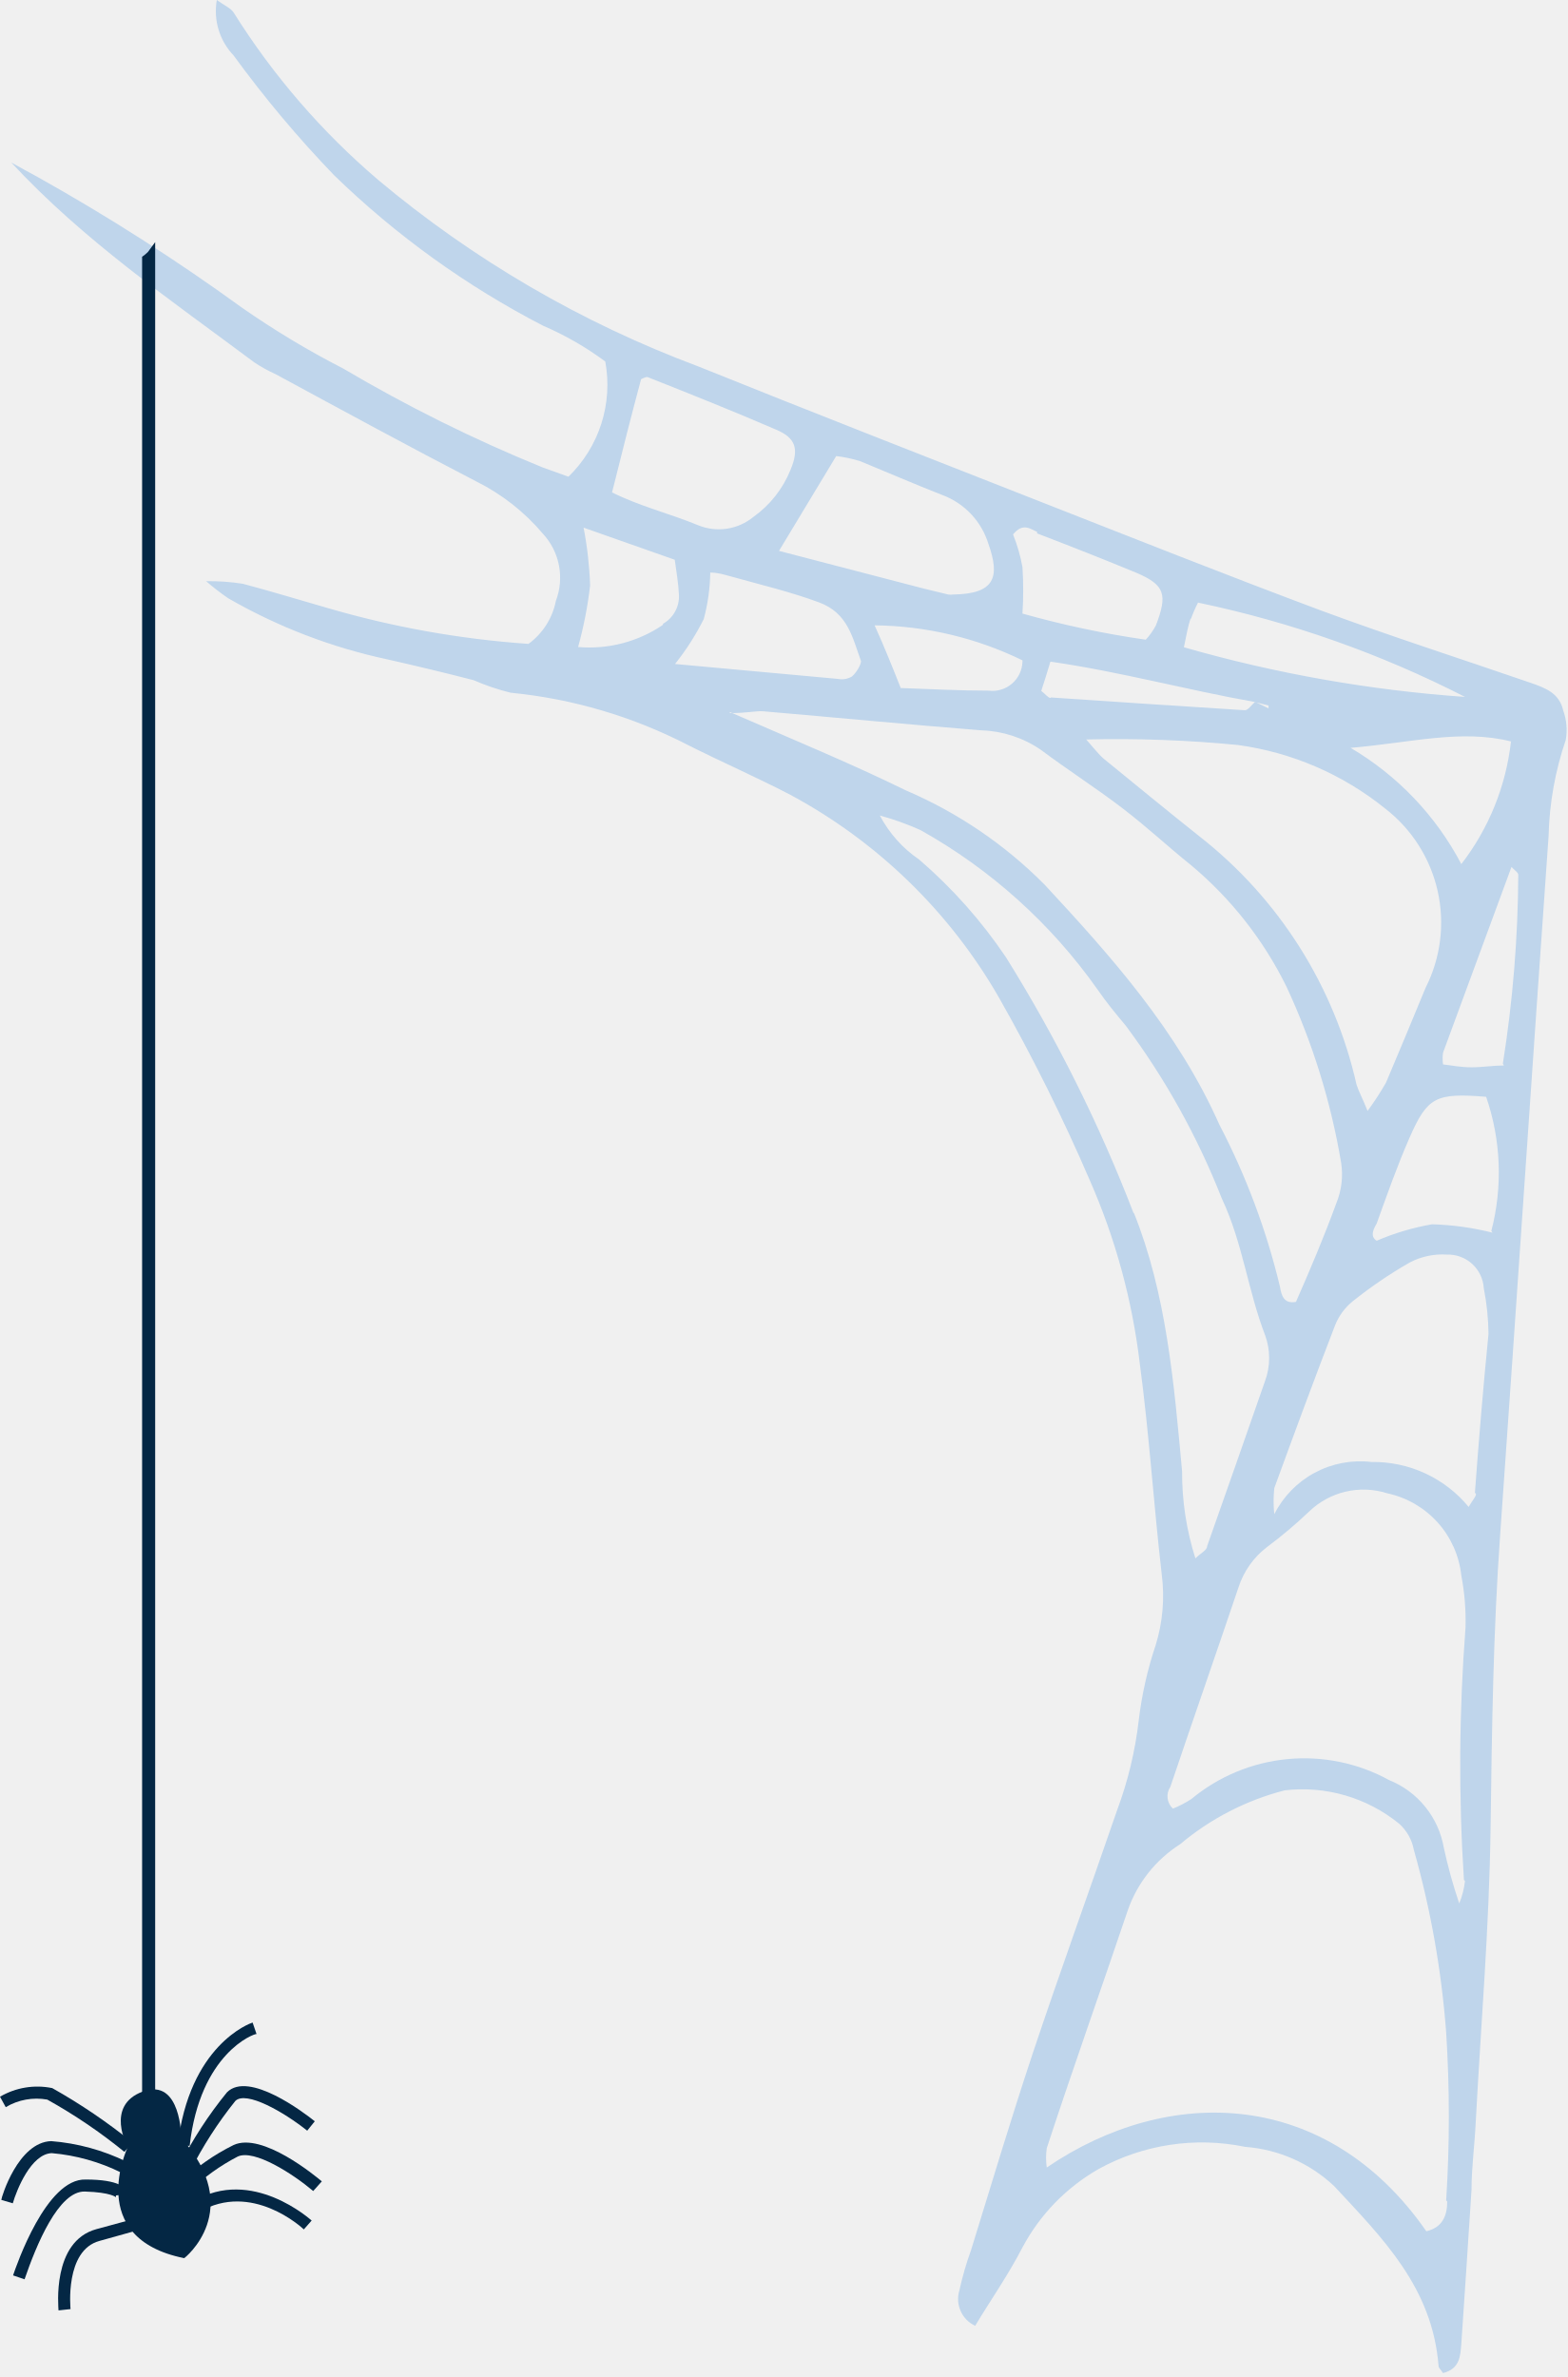
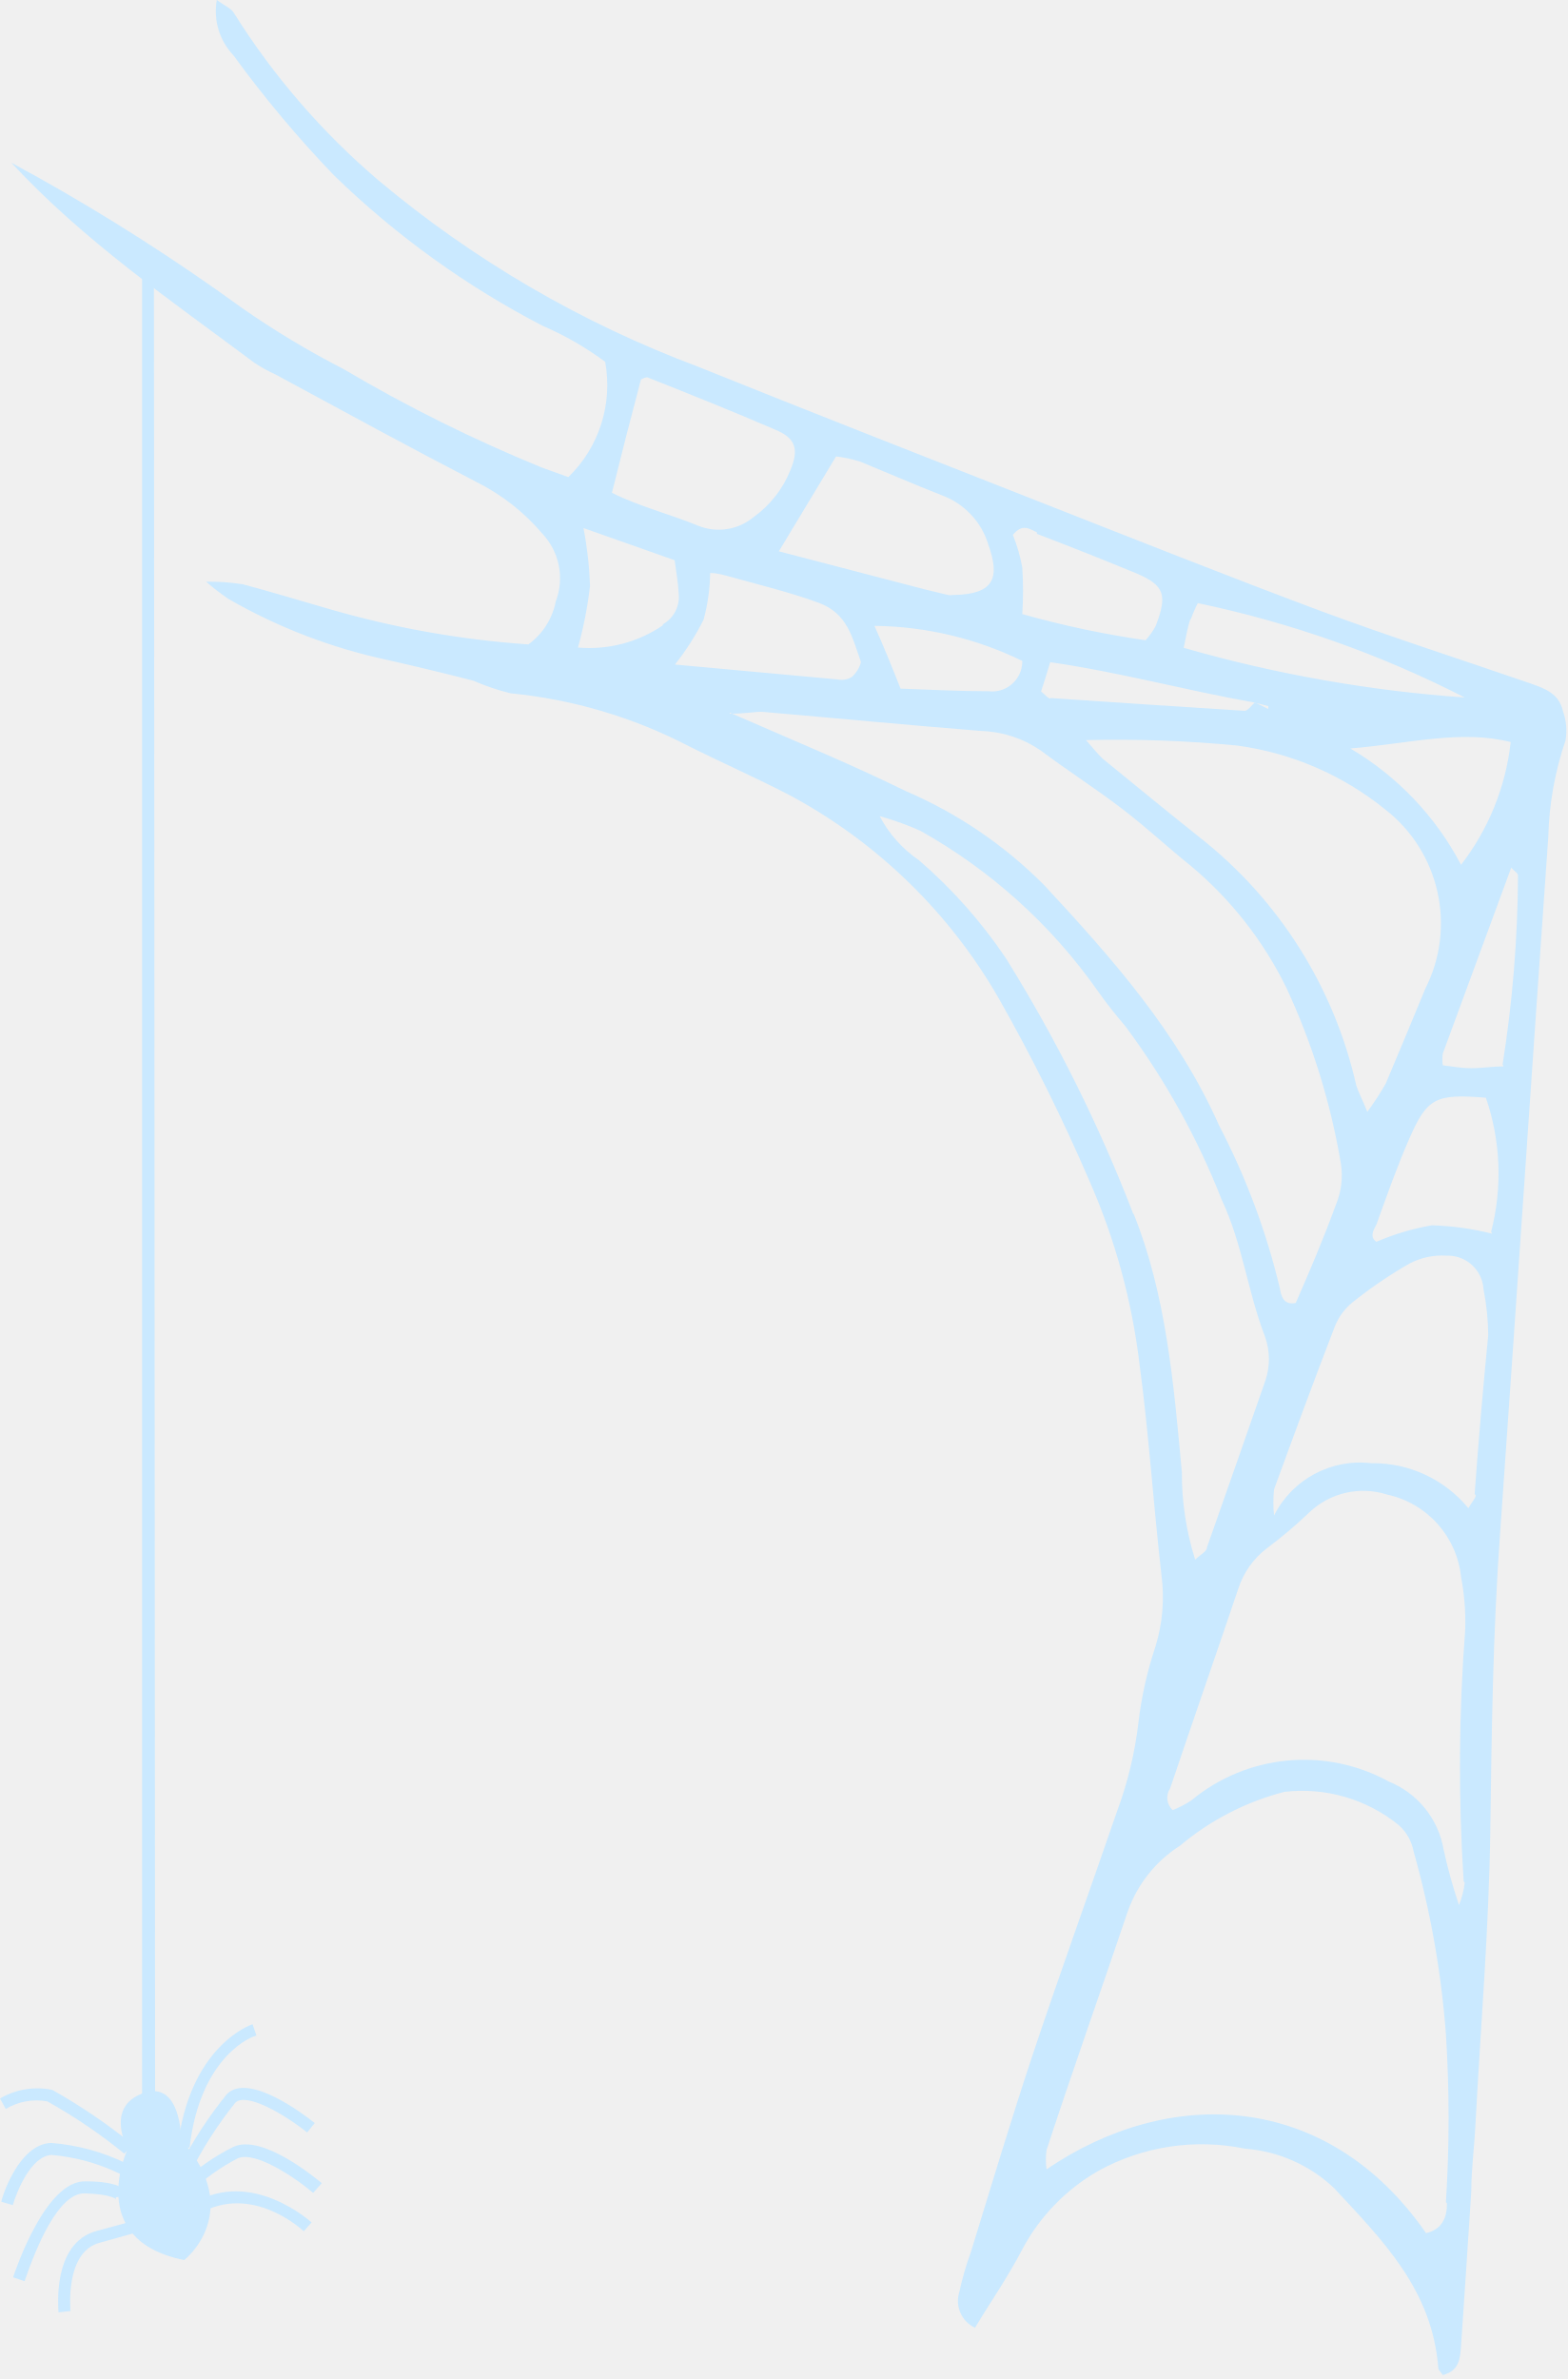
- <svg xmlns="http://www.w3.org/2000/svg" width="60" height="91" viewBox="0 0 60 91" fill="none">
-   <g clip-path="url(#clip0_2998:165)">
-     <path fill-rule="evenodd" clip-rule="evenodd" d="M59.84 27.2C59.69 26.52 59.13 26.33 58.59 26.14C55.92 25.22 53.24 24.36 50.59 23.38C46.95 22.02 43.33 20.58 39.71 19.16C35.38 17.46 31.06 15.77 26.71 14.02C22.258 12.355 18.122 9.944 14.48 6.89C12.321 5.051 10.457 2.893 8.95 0.49C8.84 0.31 8.6 0.22 8.3 0C8.233 0.379 8.256 0.768 8.367 1.136C8.478 1.505 8.674 1.842 8.94 2.12C10.117 3.736 11.403 5.27 12.79 6.71C15.16 9.012 17.855 10.953 20.79 12.47C21.634 12.833 22.433 13.292 23.17 13.84C23.317 14.634 23.265 15.453 23.019 16.222C22.773 16.991 22.34 17.688 21.76 18.25L20.76 17.89C18.131 16.818 15.584 15.555 13.14 14.11C11.792 13.419 10.492 12.637 9.25 11.77C6.744 9.951 4.133 8.282 1.43 6.77C1.09 6.58 0.74 6.4 0.43 6.22C3.21 9.22 6.53 11.48 9.73 13.87C9.993 14.046 10.271 14.2 10.56 14.33C13.11 15.71 15.66 17.1 18.23 18.43C19.207 18.916 20.075 19.596 20.78 20.43C21.095 20.769 21.308 21.189 21.397 21.644C21.485 22.098 21.445 22.568 21.28 23C21.151 23.663 20.776 24.253 20.23 24.65C17.628 24.47 15.053 24.011 12.55 23.28C11.47 22.97 10.39 22.64 9.3 22.35C8.834 22.276 8.362 22.243 7.89 22.25C8.158 22.482 8.438 22.699 8.73 22.9C10.637 24 12.706 24.793 14.86 25.25C15.96 25.5 17.05 25.76 18.13 26.04C18.589 26.24 19.064 26.401 19.55 26.52C21.916 26.751 24.217 27.43 26.33 28.52C27.62 29.17 28.95 29.75 30.24 30.42C33.58 32.212 36.352 34.903 38.24 38.19C39.527 40.458 40.689 42.795 41.72 45.19C42.698 47.416 43.342 49.775 43.63 52.19C43.99 54.87 44.16 57.57 44.47 60.26C44.59 61.173 44.511 62.1 44.24 62.98C43.924 63.918 43.707 64.887 43.59 65.87C43.453 67.046 43.175 68.201 42.76 69.31C41.69 72.42 40.57 75.51 39.53 78.62C38.7 81.12 37.95 83.62 37.17 86.15C36.989 86.646 36.842 87.154 36.73 87.67C36.646 87.932 36.66 88.216 36.771 88.469C36.881 88.721 37.08 88.924 37.33 89.04C37.93 88.04 38.6 87.09 39.14 86.04C39.808 84.786 40.817 83.746 42.05 83.04C43.762 82.096 45.755 81.794 47.67 82.19C48.942 82.286 50.142 82.816 51.07 83.69C52.93 85.69 54.84 87.58 55.07 90.59C55.07 90.65 55.14 90.7 55.24 90.85C55.9 90.68 55.9 90.18 55.94 89.73C56.08 87.73 56.2 85.8 56.33 83.84C56.33 82.98 56.45 82.12 56.49 81.27C56.69 77.51 57.01 73.75 57.06 69.98C57.11 66.21 57.16 62.46 57.43 58.71C58.06 49.81 58.65 40.91 59.28 32.01C59.311 30.754 59.533 29.509 59.94 28.32C60.004 27.944 59.97 27.558 59.84 27.2ZM57.84 28.39C57.648 30.098 56.991 31.72 55.94 33.08C54.969 31.231 53.5 29.689 51.7 28.63C53.99 28.44 55.94 27.9 57.86 28.39H57.84ZM47.38 28.52C49.446 28.8 51.397 29.641 53.02 30.95C54.038 31.735 54.75 32.852 55.033 34.106C55.316 35.36 55.152 36.674 54.57 37.82C54.07 39.03 53.57 40.24 53.06 41.44C52.846 41.818 52.609 42.181 52.35 42.53C52.16 42.05 52.01 41.78 51.93 41.53C51.084 37.767 48.965 34.411 45.93 32.03C44.67 31.03 43.46 30.03 42.23 29.03C42.05 28.87 41.9 28.67 41.58 28.31C43.516 28.263 45.453 28.333 47.38 28.52V28.52ZM40.22 26.72C40.12 26.72 40.03 26.58 39.86 26.45C39.97 26.13 40.07 25.78 40.21 25.33C42.86 25.71 45.41 26.41 48.01 26.87L48.56 27.01C48.56 27.01 48.56 27.08 48.56 27.12L48.05 26.87C47.91 26.98 47.77 27.2 47.65 27.19C45.15 27.03 42.68 26.87 40.22 26.7V26.72ZM45.58 23.72C45.659 23.498 45.753 23.28 45.86 23.07C49.412 23.812 52.85 25.026 56.08 26.68C52.437 26.424 48.831 25.787 45.32 24.78C45.42 24.28 45.48 23.97 45.58 23.66V23.72ZM39.7 20.42C40.98 20.91 42.27 21.42 43.53 21.94C44.59 22.4 44.7 22.76 44.25 23.94C44.144 24.14 44.013 24.324 43.86 24.49C42.266 24.261 40.69 23.927 39.14 23.49C39.178 22.897 39.178 22.303 39.14 21.71C39.062 21.282 38.942 20.863 38.78 20.46C39.16 19.99 39.45 20.26 39.7 20.36V20.42ZM39.14 25.34C39.134 25.5 39.095 25.658 39.025 25.802C38.955 25.946 38.856 26.074 38.733 26.178C38.611 26.281 38.468 26.358 38.315 26.403C38.161 26.448 37.999 26.461 37.84 26.44C36.72 26.44 35.61 26.38 34.48 26.34C34.14 25.48 33.83 24.71 33.48 23.94C35.443 23.961 37.376 24.419 39.14 25.28V25.34ZM32.94 17.66C33.94 18.07 35.02 18.54 36.07 18.95C36.49 19.106 36.868 19.357 37.175 19.683C37.482 20.009 37.709 20.402 37.84 20.83C38.29 22.1 38.08 22.74 36.48 22.76C36.42 22.77 36.359 22.77 36.3 22.76L35.39 22.54L29.82 21.09L32.01 17.46C32.326 17.497 32.637 17.564 32.94 17.66V17.66ZM24.54 14.52C24.54 14.52 24.72 14.41 24.8 14.44C26.44 15.09 28.07 15.74 29.69 16.44C30.46 16.76 30.6 17.18 30.26 17.99C29.968 18.713 29.476 19.338 28.84 19.79C28.549 20.028 28.2 20.183 27.829 20.24C27.458 20.296 27.078 20.251 26.73 20.11C25.64 19.66 24.48 19.38 23.43 18.85C23.82 17.28 24.17 15.9 24.54 14.52ZM25.38 23.92C24.427 24.57 23.279 24.87 22.13 24.77C22.344 23.996 22.498 23.207 22.59 22.41C22.564 21.668 22.481 20.929 22.34 20.2L25.83 21.43C25.89 21.88 25.97 22.32 25.99 22.77C26.002 22.994 25.951 23.216 25.843 23.412C25.735 23.608 25.575 23.77 25.38 23.88V23.92ZM25.84 25.42C26.266 24.887 26.635 24.31 26.94 23.7C27.096 23.119 27.18 22.521 27.19 21.92C27.49 21.92 27.72 22 27.95 22.06C29.09 22.38 30.24 22.65 31.35 23.06C32.46 23.47 32.63 24.4 32.96 25.31C32.96 25.45 32.78 25.76 32.61 25.9C32.447 25.996 32.255 26.028 32.07 25.99L25.84 25.42ZM27.94 27.3C28.61 27.3 28.94 27.21 29.21 27.23C32 27.47 34.79 27.74 37.57 27.96C38.386 27.986 39.178 28.246 39.85 28.71C40.85 29.46 41.93 30.15 42.94 30.92C43.95 31.69 44.69 32.4 45.58 33.11C47.117 34.392 48.368 35.983 49.25 37.78C50.247 39.922 50.95 42.189 51.34 44.52C51.419 45.037 51.357 45.566 51.16 46.05C50.69 47.34 50.16 48.59 49.61 49.84C49.15 49.93 49.05 49.59 49 49.27C48.485 47.113 47.705 45.027 46.68 43.06C45.08 39.46 42.56 36.64 39.99 33.87C38.469 32.336 36.666 31.11 34.68 30.26C32.58 29.23 30.44 28.35 27.94 27.26V27.3ZM43.4 46.46C42.086 43.042 40.448 39.757 38.51 36.65C37.575 35.261 36.458 34.003 35.19 32.91C34.556 32.479 34.038 31.898 33.68 31.22C34.214 31.366 34.735 31.553 35.24 31.78C37.928 33.284 40.245 35.372 42.02 37.89C42.35 38.37 42.72 38.82 43.09 39.26C44.605 41.293 45.843 43.52 46.77 45.88C47.57 47.57 47.77 49.41 48.43 51.12C48.635 51.682 48.635 52.298 48.43 52.86C47.69 54.97 46.96 57.08 46.21 59.19C46.21 59.35 45.97 59.45 45.76 59.66C45.417 58.58 45.245 57.453 45.25 56.32C44.94 52.94 44.65 49.52 43.4 46.42V46.46ZM55.4 84.28C55.4 84.85 55.2 85.28 54.6 85.42C50.8 79.95 44.75 79.79 40.07 82.98C40.035 82.735 40.035 82.485 40.07 82.24C41.07 79.19 42.15 76.16 43.18 73.11C43.547 72.073 44.252 71.19 45.18 70.6C46.342 69.623 47.709 68.919 49.18 68.54C49.956 68.45 50.743 68.515 51.493 68.734C52.244 68.952 52.943 69.318 53.55 69.81C53.847 70.07 54.047 70.422 54.12 70.81C54.767 73.096 55.182 75.441 55.36 77.81C55.496 79.951 55.496 82.099 55.36 84.24L55.4 84.28ZM56.08 72.01C56.047 72.306 55.973 72.595 55.86 72.87C55.623 72.172 55.426 71.46 55.27 70.74C55.171 70.166 54.927 69.627 54.561 69.174C54.196 68.72 53.72 68.368 53.18 68.15C51.992 67.497 50.634 67.216 49.284 67.345C47.934 67.473 46.654 68.004 45.61 68.87C45.386 69.017 45.148 69.141 44.9 69.24C44.787 69.137 44.714 68.996 44.696 68.844C44.677 68.691 44.714 68.537 44.8 68.41C45.66 65.86 46.55 63.32 47.41 60.77C47.609 60.153 47.993 59.612 48.51 59.22C49.07 58.803 49.604 58.352 50.11 57.87C50.5 57.493 50.985 57.229 51.513 57.105C52.041 56.982 52.593 57.005 53.11 57.17C53.853 57.33 54.527 57.721 55.035 58.286C55.544 58.852 55.86 59.564 55.94 60.32C56.066 60.979 56.12 61.65 56.1 62.32C55.852 65.531 55.832 68.756 56.04 71.97L56.08 72.01ZM56.5 57.19C56.5 57.31 56.38 57.41 56.22 57.69C55.769 57.142 55.2 56.703 54.556 56.405C53.912 56.107 53.209 55.959 52.5 55.97C51.75 55.881 50.99 56.025 50.325 56.383C49.659 56.741 49.12 57.295 48.78 57.97C48.745 57.638 48.745 57.302 48.78 56.97C49.54 54.89 50.31 52.8 51.11 50.73C51.252 50.375 51.483 50.061 51.78 49.82C52.47 49.267 53.202 48.769 53.97 48.33C54.407 48.102 54.898 47.998 55.39 48.03C55.747 48.019 56.094 48.148 56.357 48.389C56.62 48.63 56.779 48.964 56.8 49.32C56.914 49.897 56.974 50.482 56.98 51.07C56.78 53.08 56.61 55.12 56.46 57.15L56.5 57.19ZM57.13 47.19C56.374 47 55.599 46.892 54.82 46.87C54.091 46.996 53.379 47.208 52.7 47.5C52.43 47.33 52.58 47.05 52.7 46.84C53.1 45.73 53.49 44.62 53.96 43.55C54.64 42 54.96 41.83 56.89 41.99C57.46 43.643 57.529 45.428 57.09 47.12L57.13 47.19ZM57.57 40.79C57.17 40.79 56.75 40.86 56.33 40.86C55.91 40.86 55.6 40.79 55.24 40.75C55.219 40.601 55.219 40.449 55.24 40.3L57.86 33.19C57.98 33.32 58.12 33.4 58.12 33.49C58.108 35.911 57.91 38.328 57.53 40.72L57.57 40.79Z" fill="#BFD5EB" />
-     <path d="M6.94 81.85C6.94 81.85 6.94 79.53 5.47 80.07C4 80.61 4.89 82.2 4.89 82.2C4.89 82.2 3.22 85.68 7.05 86.45C7.07 86.45 9.39 84.6 6.94 81.85Z" fill="#042744" />
-     <path d="M4.76 82.38C3.837 81.628 2.85 80.959 1.81 80.38C1.262 80.281 0.697 80.384 0.22 80.67L0 80.27C0.603 79.917 1.315 79.799 2 79.94C3.083 80.549 4.114 81.248 5.08 82.03L4.76 82.38Z" fill="#042744" />
-     <path d="M0.49 84.35L0.05 84.22C0.05 84.13 0.69 82.01 1.96 81.97C2.965 82.049 3.945 82.317 4.85 82.76L4.65 83.18C3.815 82.765 2.909 82.51 1.98 82.43C1.19 82.46 0.64 83.83 0.49 84.35Z" fill="#042744" />
-     <path d="M0.94 87.26L0.5 87.11C0.63 86.73 1.77 83.39 3.28 83.44C4.56 83.44 4.87 83.76 4.89 83.99L4.44 84.05C4.434 84.073 4.434 84.097 4.44 84.12C4.44 84.12 4.26 83.93 3.25 83.9C2.24 83.87 1.39 85.95 0.94 87.26Z" fill="#042744" />
-     <path d="M2.24 88.45C2.24 88.34 1.97 85.81 3.69 85.34L5.23 84.92L5.35 85.36L3.81 85.79C2.47 86.15 2.7 88.38 2.7 88.4L2.24 88.45Z" fill="#042744" />
-     <path d="M7.26 82.15H6.8C7.24 78.29 9.57 77.46 9.67 77.43L9.82 77.87C9.73 77.85 7.66 78.6 7.26 82.15Z" fill="#042744" />
-     <path d="M7.28 83.12L6.87 82.9C7.374 81.904 7.984 80.965 8.69 80.1C9.52 79.27 11.64 80.88 12.05 81.21L11.76 81.57C10.86 80.85 9.42 80.03 9.01 80.43C8.341 81.264 7.761 82.165 7.28 83.12V83.12Z" fill="#042744" />
-     <path d="M11.99 83.88C11.21 83.22 9.73 82.27 9.1 82.56C8.431 82.907 7.815 83.349 7.27 83.87L6.94 83.52C7.531 82.954 8.206 82.482 8.94 82.12C10.04 81.61 12.09 83.32 12.32 83.51L11.99 83.88Z" fill="#042744" />
-     <path d="M11.63 85.35C11.55 85.27 9.63 83.51 7.63 84.68L7.4 84.28C9.64 82.93 11.9 84.99 11.93 85.01L11.63 85.35Z" fill="#042744" />
-     <path d="M5.66 9.65C5.592 9.716 5.519 9.777 5.44 9.83V82.72H5.94V9.27L5.66 9.65Z" fill="#042744" />
-   </g>
-   <defs>
-     <clipPath id="clip0_2998:165">
-       <rect width="59.99" height="90.87" fill="white" />
-     </clipPath>
-   </defs>
+ <svg xmlns="http://www.w3.org/2000/svg" fill="none" viewBox="0 0 112 170">
+   <path fill="#CAE9FF" fill-rule="evenodd" d="M111.702 50.813c-.28-1.27-1.326-1.625-2.334-1.98-4.984-1.719-9.986-3.325-14.933-5.156-6.795-2.54-13.552-5.23-20.31-7.884-8.082-3.175-16.146-6.333-24.266-9.602a78.086 78.086 0 0 1-22.83-13.32A51.999 51.999 0 0 1 16.707.915C16.5.58 16.053.411 15.493 0a4.58 4.58 0 0 0 1.195 3.96 81.638 81.638 0 0 0 7.187 8.575 62.852 62.852 0 0 0 14.933 10.76 22.042 22.042 0 0 1 4.443 2.56 9.16 9.16 0 0 1-2.632 8.238l-1.867-.672a108.346 108.346 0 0 1-14.224-7.062 62.356 62.356 0 0 1-7.261-4.371 147.047 147.047 0 0 0-14.598-9.34c-.634-.356-1.288-.692-1.866-1.028 5.19 5.604 11.386 9.826 17.36 14.291.491.33 1.01.617 1.549.86 4.76 2.577 9.52 5.174 14.317 7.659a14.936 14.936 0 0 1 4.76 3.736 4.634 4.634 0 0 1 .934 4.801 4.988 4.988 0 0 1-1.96 3.082 67.745 67.745 0 0 1-14.336-2.559c-2.016-.579-4.032-1.196-6.067-1.737a15.4 15.4 0 0 0-2.632-.187c.5.433 1.024.838 1.568 1.214a39.175 39.175 0 0 0 11.443 4.39c2.053.467 4.088.953 6.104 1.476.856.374 1.743.674 2.65.897a34.98 34.98 0 0 1 12.657 3.736c2.407 1.214 4.89 2.298 7.298 3.55a37.87 37.87 0 0 1 14.933 14.515 133.419 133.419 0 0 1 6.496 13.077 46.096 46.096 0 0 1 3.566 13.077c.672 5.006.99 10.05 1.568 15.076a11.982 11.982 0 0 1-.43 5.081 26.884 26.884 0 0 0-1.213 5.399 27.376 27.376 0 0 1-1.55 6.426c-1.997 5.81-4.087 11.583-6.028 17.393-1.55 4.67-2.95 9.34-4.406 14.067a21.476 21.476 0 0 0-.821 2.839 2.114 2.114 0 0 0 1.12 2.559c1.12-1.868 2.37-3.642 3.378-5.604a14.077 14.077 0 0 1 5.432-5.604 15.299 15.299 0 0 1 10.491-1.588 10.389 10.389 0 0 1 6.347 2.802c3.472 3.736 7.037 7.267 7.466 12.89 0 .112.131.206.318.486 1.232-.318 1.232-1.252 1.306-2.093.262-3.736.486-7.341.729-11.003 0-1.606.223-3.213.298-4.801.373-7.024.971-14.048 1.064-21.091.093-7.043.187-14.048.691-21.054 1.176-16.626 2.277-33.253 3.453-49.88a23.086 23.086 0 0 1 1.232-6.892 4.115 4.115 0 0 0-.186-2.093Zm-3.734 2.223a17.532 17.532 0 0 1-3.547 8.762 20.929 20.929 0 0 0-7.914-8.313c4.275-.355 7.914-1.364 11.498-.449h-.037Zm-19.525.243a21.33 21.33 0 0 1 10.528 4.54 10.313 10.313 0 0 1 2.893 12.834c-.933 2.26-1.867 4.52-2.819 6.762a19.85 19.85 0 0 1-1.325 2.037c-.355-.897-.635-1.401-.784-1.868a31.273 31.273 0 0 0-11.2-17.748c-2.352-1.868-4.61-3.736-6.907-5.604-.336-.299-.615-.673-1.213-1.345a89.65 89.65 0 0 1 10.827.392Zm-13.365-3.363c-.187 0-.355-.261-.673-.504.206-.598.392-1.252.654-2.092 4.947.71 9.706 2.017 14.56 2.877l1.026.261v.206l-.952-.467c-.261.205-.522.616-.746.597a2731.18 2731.18 0 0 1-13.87-.915v.038Zm10.005-5.604c.148-.415.322-.821.522-1.214a75.863 75.863 0 0 1 19.078 6.744 97.587 97.587 0 0 1-20.086-3.55c.187-.934.3-1.513.486-2.092v.112Zm-10.976-6.165a299.3 299.3 0 0 1 7.15 2.84c1.978.86 2.183 1.532 1.343 3.736a4.846 4.846 0 0 1-.728 1.028 68.403 68.403 0 0 1-8.81-1.869 25.73 25.73 0 0 0 0-3.325c-.145-.799-.37-1.581-.672-2.335.709-.878 1.25-.374 1.717-.187v.112ZM73.06 47.34a2.15 2.15 0 0 1-2.426 2.054c-2.09 0-4.163-.112-6.272-.186-.635-1.607-1.214-3.046-1.867-4.484a24.66 24.66 0 0 1 10.565 2.503v.113ZM61.488 32.99c1.867.766 3.883 1.644 5.843 2.41a5.43 5.43 0 0 1 3.304 3.512c.84 2.373.448 3.568-2.539 3.606a1.024 1.024 0 0 1-.336 0l-1.699-.411-10.397-2.71 4.088-6.78c.59.068 1.17.193 1.736.373Zm-15.68-5.866s.336-.205.485-.15c3.062 1.215 6.104 2.43 9.128 3.737 1.438.598 1.699 1.382 1.064 2.896a7.62 7.62 0 0 1-2.65 3.362 3.9 3.9 0 0 1-3.939.598c-2.035-.84-4.2-1.364-6.16-2.354a446.894 446.894 0 0 1 2.072-8.089Zm1.568 17.56a9.327 9.327 0 0 1-6.067 1.589c.4-1.446.687-2.92.86-4.41a26.668 26.668 0 0 0-.467-4.128l6.514 2.298c.112.84.261 1.663.299 2.503a2.242 2.242 0 0 1-1.139 2.074v.075Zm.859 2.803a18.15 18.15 0 0 0 2.053-3.213 13.6 13.6 0 0 0 .467-3.326c.56 0 .99.15 1.418.262 2.128.598 4.275 1.102 6.347 1.868s2.39 2.503 3.005 4.203c0 .262-.336.841-.653 1.103-.303.179-.663.239-1.008.168l-11.63-1.065ZM52.155 51c1.25 0 1.867-.168 2.37-.13 5.209.448 10.416.952 15.606 1.363a7.927 7.927 0 0 1 4.256 1.401c1.866 1.401 3.882 2.69 5.768 4.129 1.885 1.438 3.266 2.765 4.928 4.09a26.638 26.638 0 0 1 6.85 8.725 49.012 49.012 0 0 1 3.902 12.591 5.422 5.422 0 0 1-.336 2.859c-.878 2.41-1.867 4.744-2.894 7.08-.858.168-1.045-.467-1.138-1.065a50.458 50.458 0 0 0-4.331-11.601c-2.987-6.725-7.69-11.994-12.488-17.168a31.34 31.34 0 0 0-9.912-6.744c-3.92-1.925-7.915-3.569-12.581-5.605V51Zm28.858 35.793a107.52 107.52 0 0 0-9.128-18.326 35.067 35.067 0 0 0-6.197-6.987 8.76 8.76 0 0 1-2.819-3.157c.997.273 1.97.623 2.912 1.046a38.481 38.481 0 0 1 12.656 11.415c.617.896 1.307 1.737 1.998 2.559a53.313 53.313 0 0 1 6.87 12.367c1.492 3.157 1.866 6.594 3.098 9.789.382 1.05.382 2.2 0 3.25-1.382 3.942-2.744 7.884-4.144 11.826 0 .299-.448.485-.84.878a20.362 20.362 0 0 1-.952-6.24c-.579-6.314-1.12-12.703-3.454-18.494v.074Zm22.401 70.653c0 1.065-.374 1.868-1.494 2.13-7.093-10.219-18.387-10.518-27.123-4.558a4.951 4.951 0 0 1 0-1.383c1.867-5.698 3.883-11.358 5.806-17.056a9.192 9.192 0 0 1 3.733-4.689 18.93 18.93 0 0 1 7.467-3.848 10.937 10.937 0 0 1 8.157 2.372 3.287 3.287 0 0 1 1.064 1.868 66.337 66.337 0 0 1 2.315 13.077c.254 4 .254 8.012 0 12.012l.075.075Zm1.269-22.922a5.956 5.956 0 0 1-.411 1.607 36.794 36.794 0 0 1-1.101-3.979 6.396 6.396 0 0 0-3.902-4.839 12.61 12.61 0 0 0-14.13 1.345 7.447 7.447 0 0 1-1.325.691 1.195 1.195 0 0 1-.187-1.55c1.605-4.764 3.266-9.509 4.872-14.273a5.923 5.923 0 0 1 2.053-2.895 32.385 32.385 0 0 0 2.987-2.522 5.591 5.591 0 0 1 5.6-1.308 6.739 6.739 0 0 1 5.282 5.885c.236 1.231.336 2.483.299 3.736-.463 5.999-.5 12.023-.112 18.027l.075.075Zm.784-27.686c0 .225-.224.411-.523.935A8.81 8.81 0 0 0 98 104.559a6.868 6.868 0 0 0-6.944 3.737 8.833 8.833 0 0 1 0-1.869c1.419-3.885 2.856-7.79 4.35-11.657a4.205 4.205 0 0 1 1.25-1.7 31.56 31.56 0 0 1 4.088-2.783 5.038 5.038 0 0 1 2.651-.56 2.556 2.556 0 0 1 2.632 2.41c.213 1.076.326 2.17.336 3.269a447.053 447.053 0 0 0-.971 11.358l.075.074Zm1.176-18.68a19.991 19.991 0 0 0-4.312-.599c-1.361.236-2.69.63-3.957 1.177-.504-.317-.224-.84 0-1.233.746-2.073 1.474-4.147 2.352-6.146 1.269-2.895 1.866-3.213 5.469-2.914a16.624 16.624 0 0 1 .373 9.583l.075.131Zm.821-11.957c-.747 0-1.53.13-2.314.13s-1.363-.13-2.035-.205a3.114 3.114 0 0 1 0-.84l4.89-13.283c.224.243.486.393.486.56a89.065 89.065 0 0 1-1.101 13.507l.074.131Z" clip-rule="evenodd" />
+   <path fill="#CAE9FF" d="M12.955 152.906s0-4.334-2.744-3.325c-2.744 1.009-1.083 3.979-1.083 3.979s-3.117 6.501 4.032 7.94c.037 0 4.368-3.456-.205-8.594Z" />
+   <path fill="#CAE9FF" d="M8.885 153.897a38.005 38.005 0 0 0-5.506-3.736 4.294 4.294 0 0 0-2.968.541L0 149.955a5.277 5.277 0 0 1 3.733-.616 41.337 41.337 0 0 1 5.75 3.904l-.598.654ZM.915 157.577l-.822-.243c0-.168 1.195-4.128 3.566-4.203 1.875.147 3.705.648 5.394 1.476l-.373.784a13.884 13.884 0 0 0-4.984-1.401c-1.475.056-2.501 2.616-2.781 3.587Z" />
+   <path fill="#CAE9FF" d="m1.754 163.013-.82-.28c.242-.71 2.37-6.949 5.188-6.856 2.39 0 2.968.598 3.006 1.027l-.84.113a.259.259 0 0 0 0 .13s-.336-.355-2.222-.411c-1.885-.056-3.472 3.83-4.312 6.277Z" />
+   <path fill="#CAE9FF" d="M4.182 165.236c0-.205-.504-4.932 2.706-5.81l2.875-.784.224.822-2.875.803c-2.501.672-2.072 4.838-2.072 4.876l-.858.093ZM13.552 153.467h-.859c.822-7.211 5.171-8.762 5.358-8.818l.28.822c-.168-.037-4.032 1.364-4.779 7.996Z" />
+   <path fill="#CAE9FF" d="m13.59 155.279-.766-.411a28.923 28.923 0 0 1 3.397-5.231c1.55-1.55 5.507 1.457 6.272 2.074l-.541.672c-1.68-1.345-4.368-2.877-5.134-2.129a28.573 28.573 0 0 0-3.229 5.025Z" />
+   <path fill="#CAE9FF" d="M22.381 156.699c-1.456-1.233-4.218-3.008-5.394-2.466-1.25.649-2.4 1.473-3.416 2.447l-.616-.654a14.965 14.965 0 0 1 3.733-2.615c2.053-.953 5.88 2.242 6.31 2.597l-.617.691Z" />
+   <path fill="#CAE9FF" d="M21.709 159.445c-.15-.149-3.733-3.437-7.467-1.252l-.429-.747c4.181-2.522 8.4 1.326 8.456 1.364l-.56.635ZM10.566 18.027a2.968 2.968 0 0 1-.411.337v136.168h.933L11 18.5l-.434-.473Z" />
</svg>
